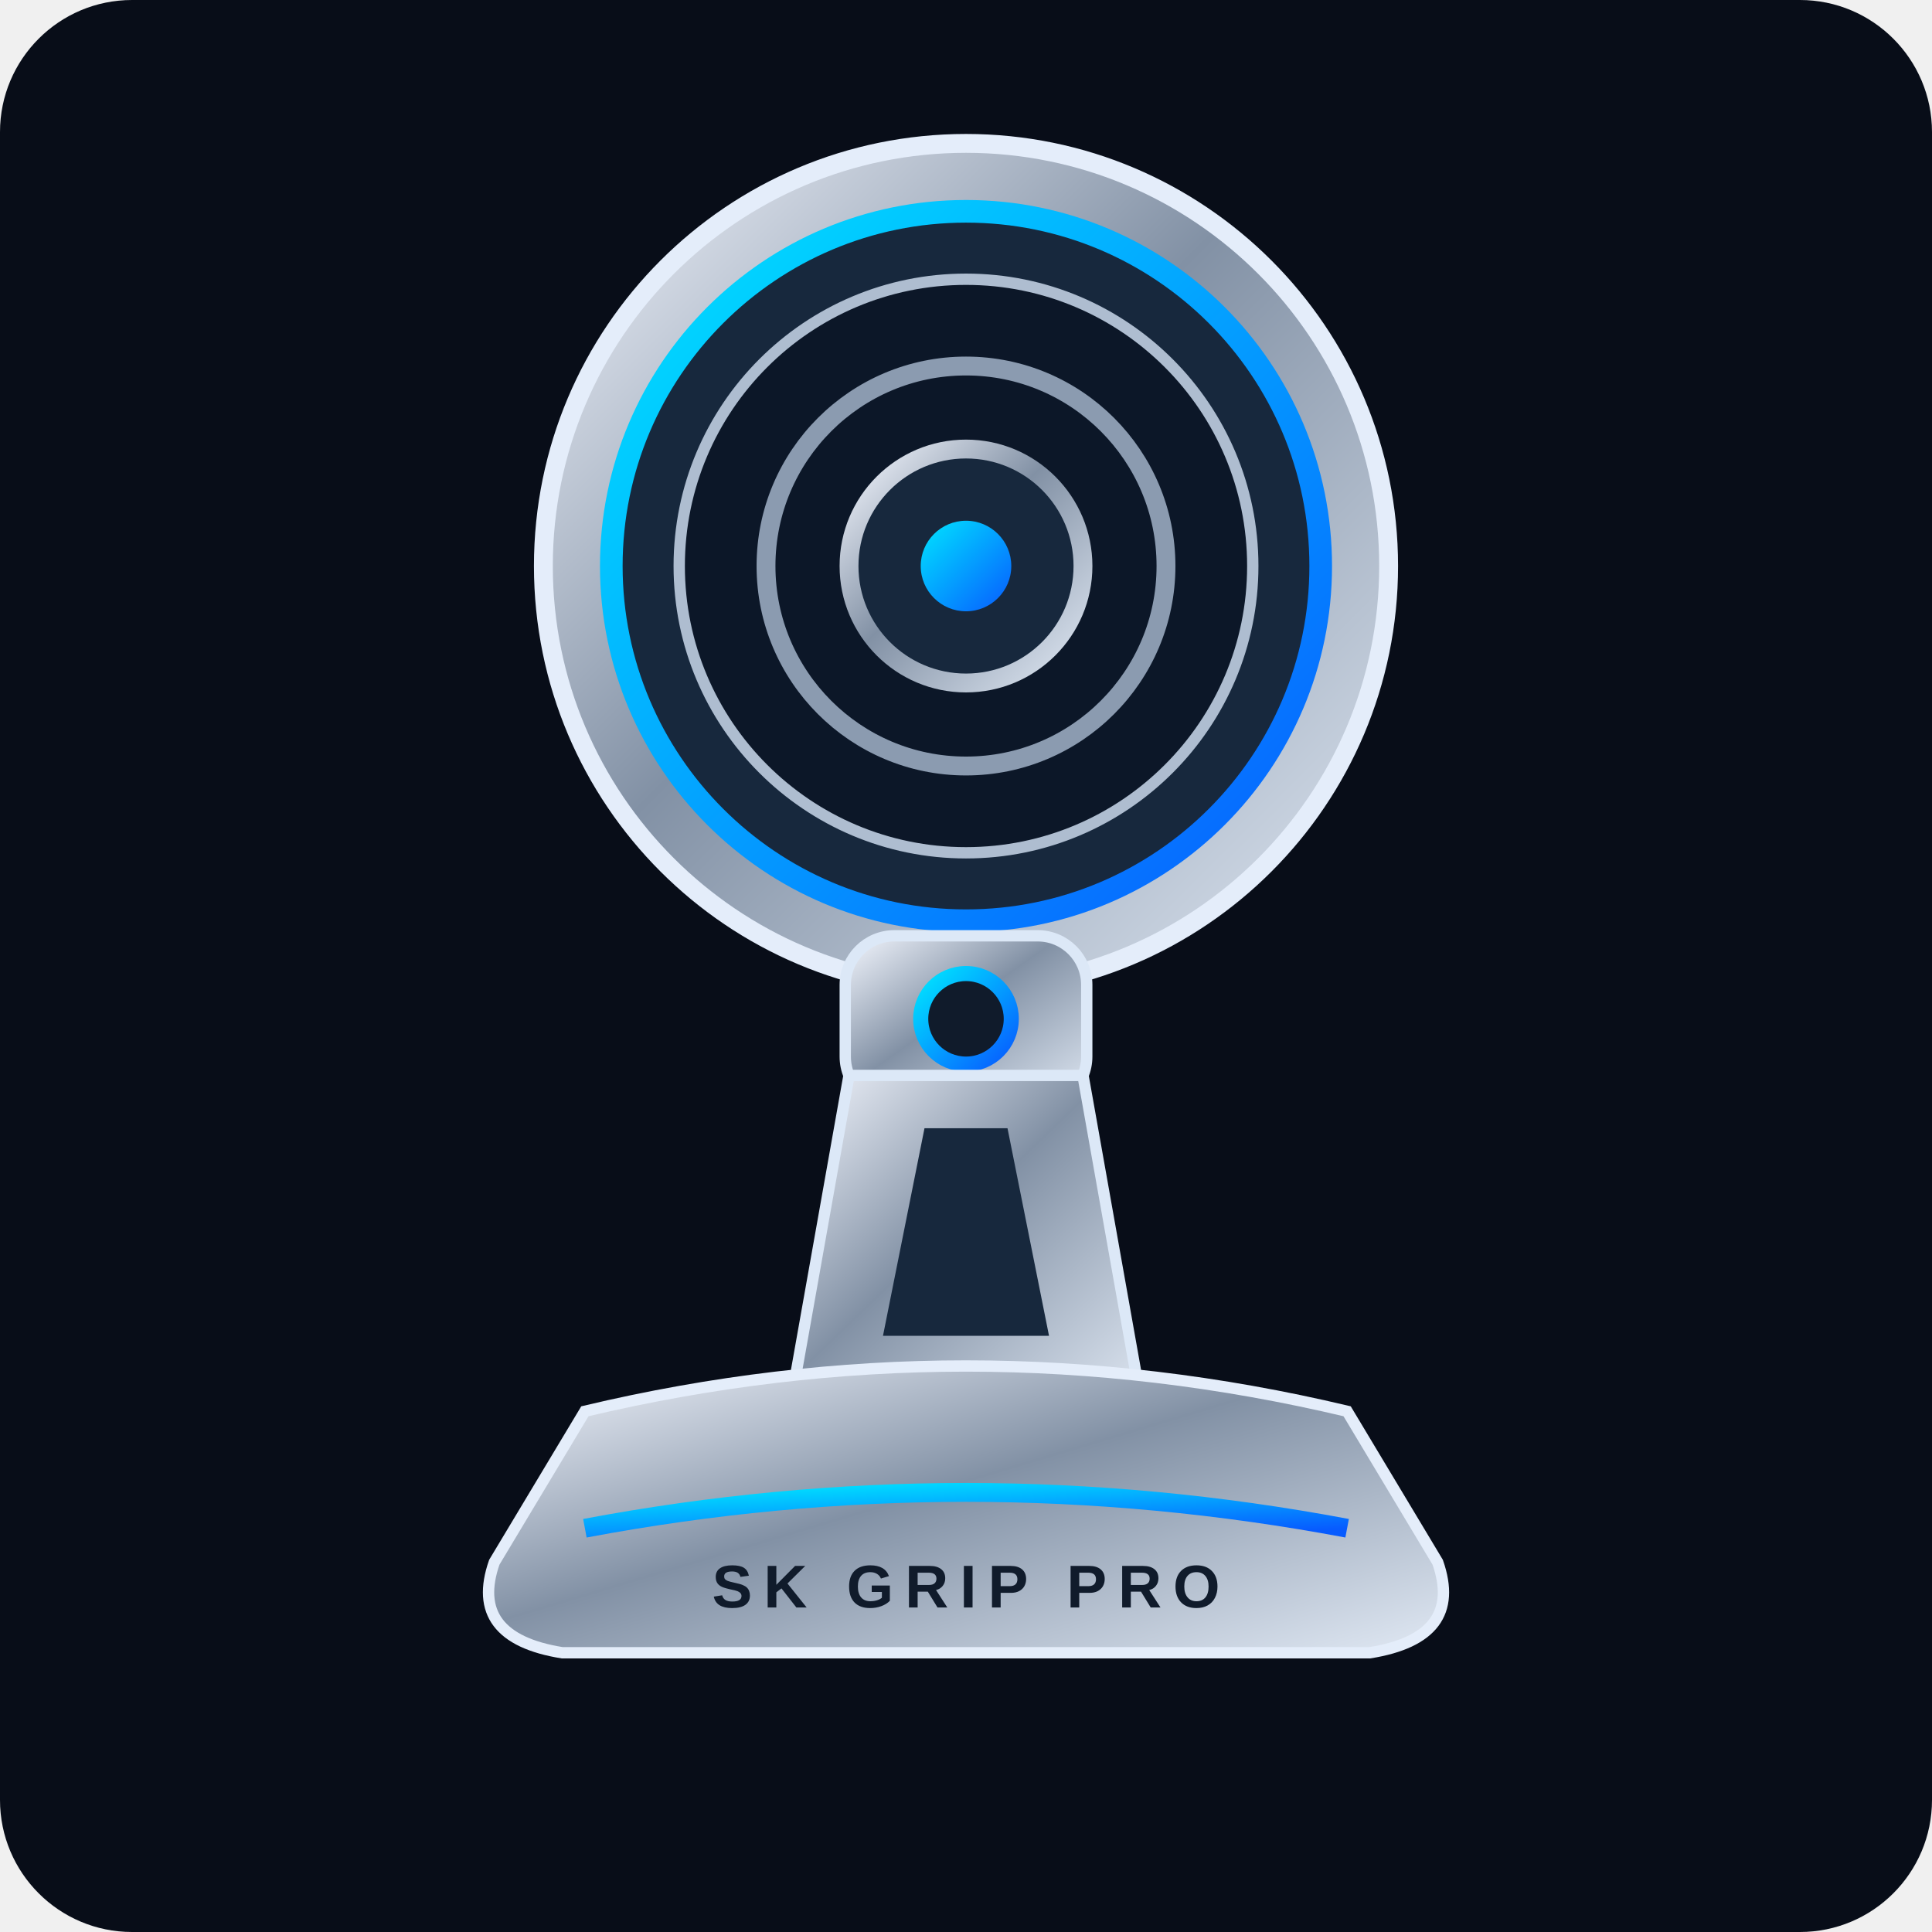
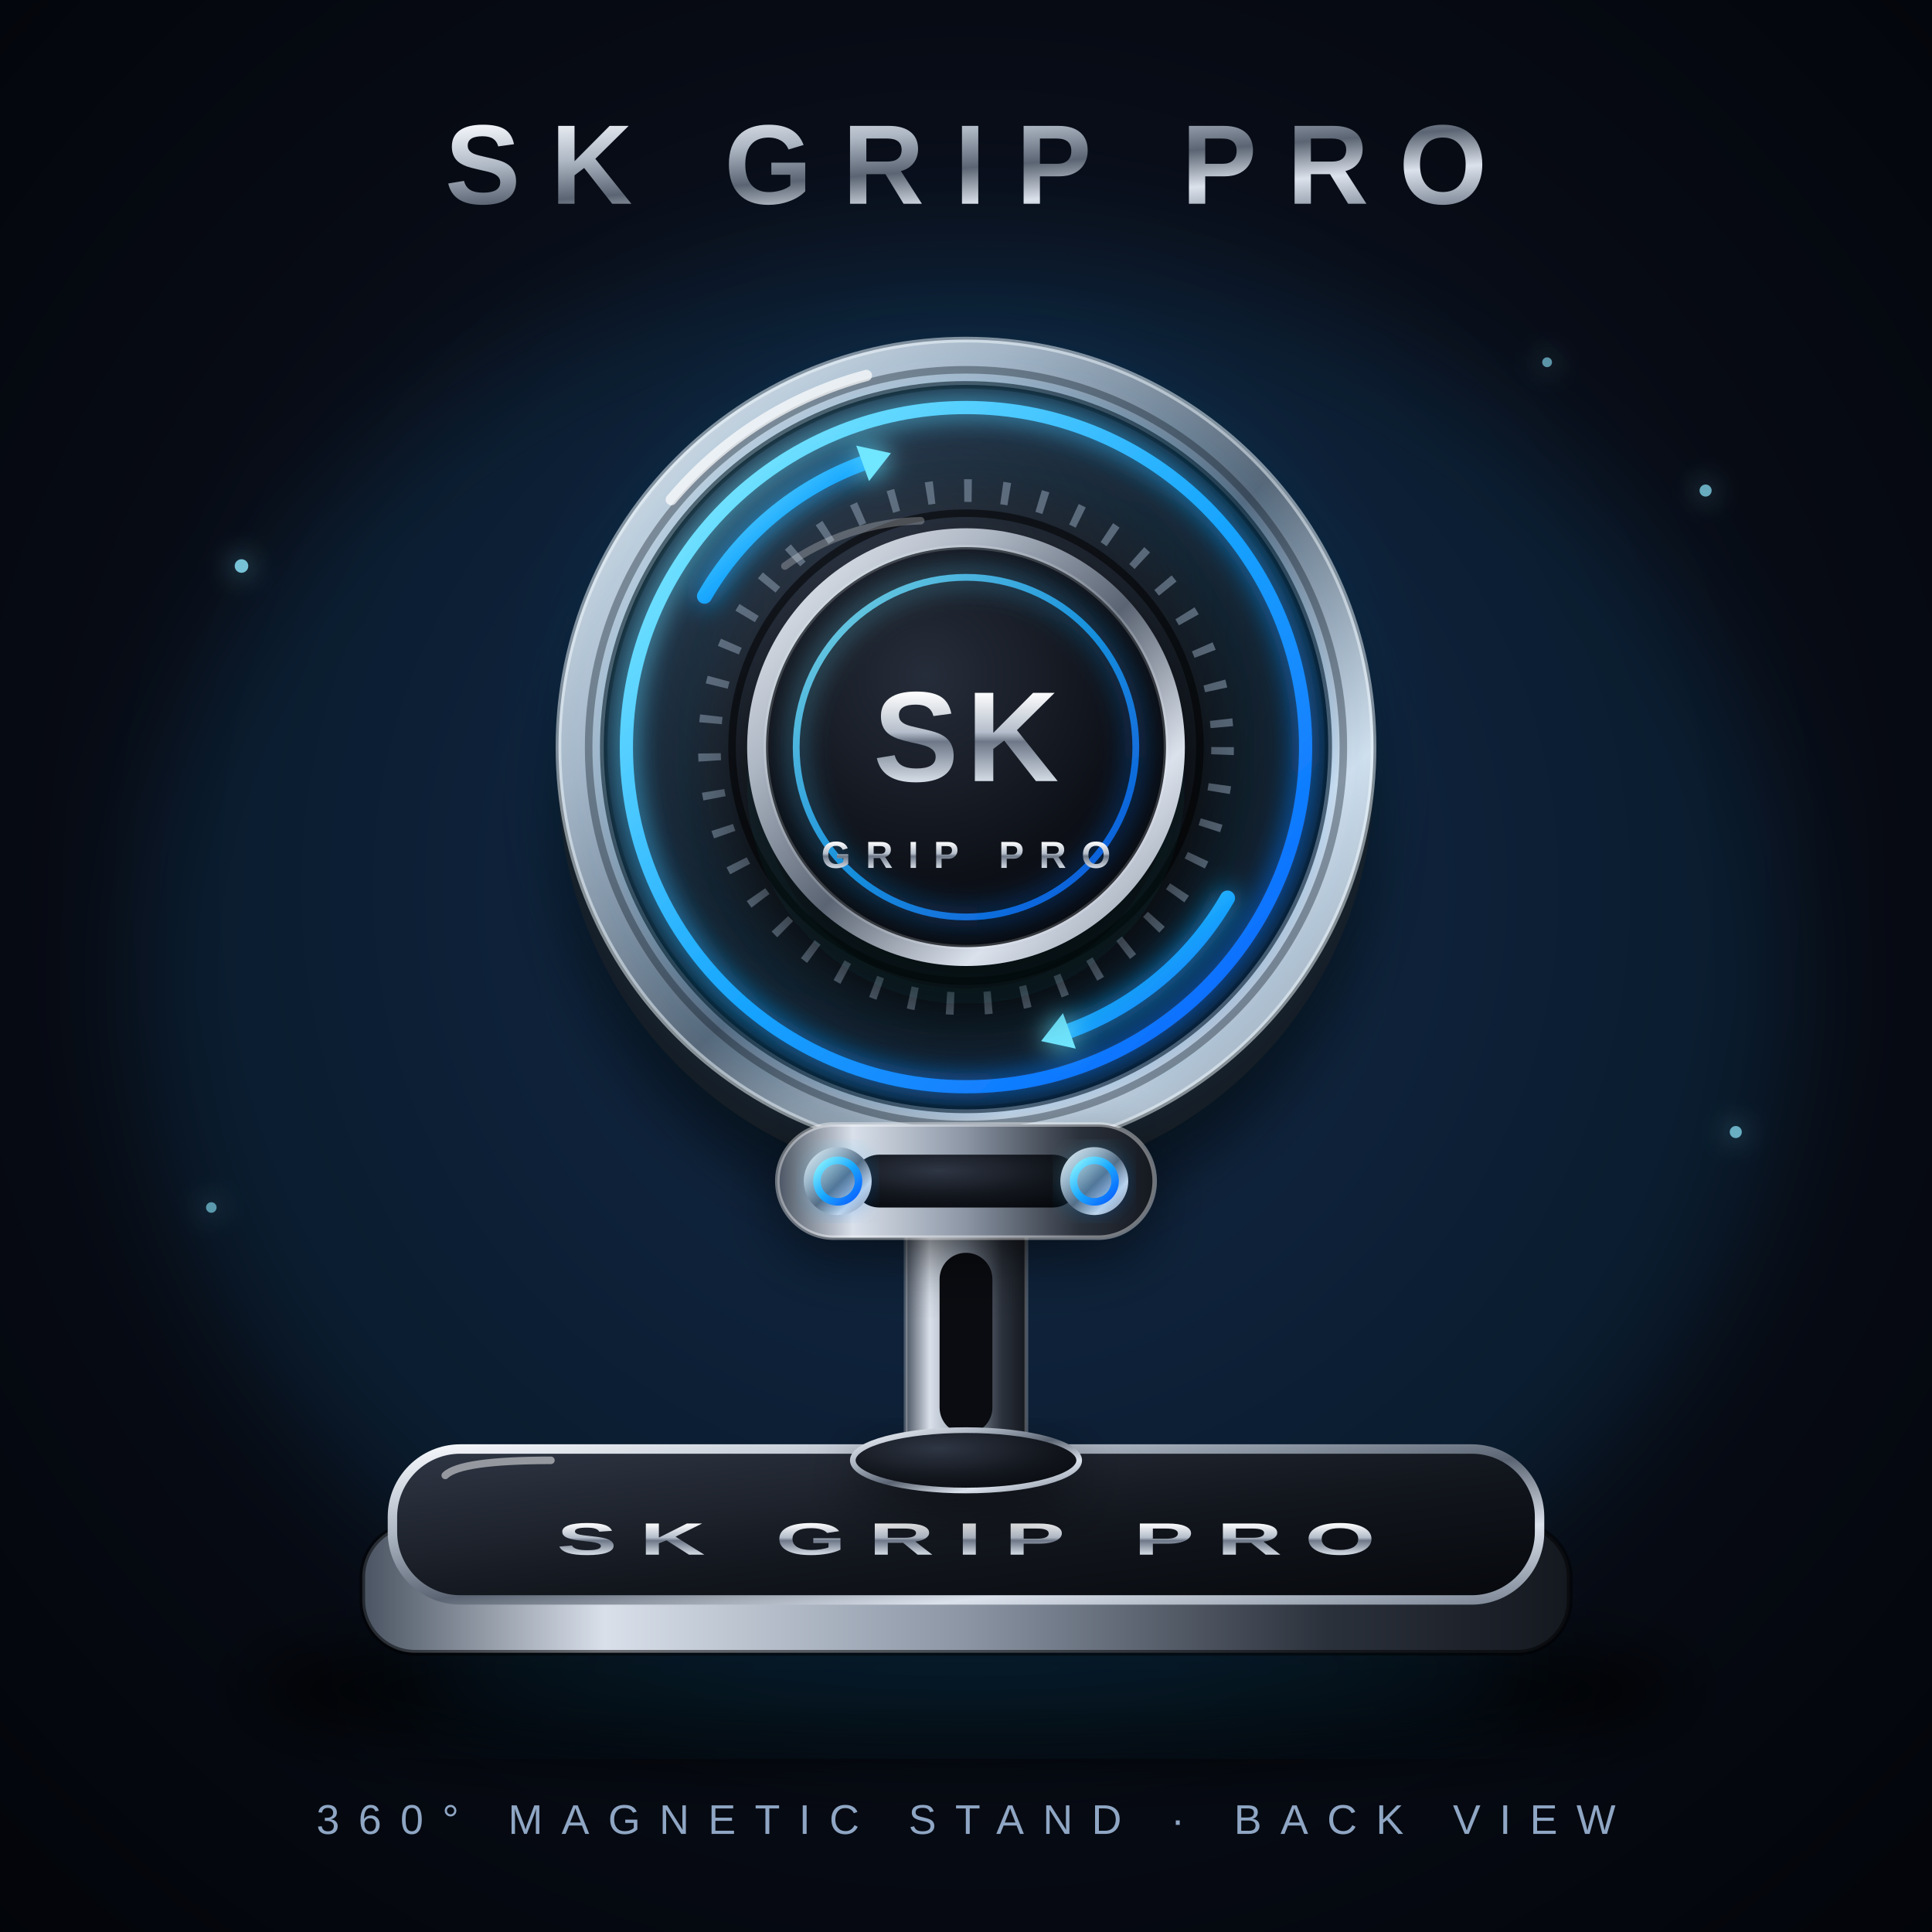
- <svg xmlns="http://www.w3.org/2000/svg" viewBox="0 0 512 512">
+ <svg xmlns="http://www.w3.org/2000/svg" viewBox="0 0 512 512" preserveAspectRatio="xMidYMid meet" role="img" aria-labelledby="sbTitle sbDesc">
  <defs>
-     <linearGradient id="silver" x1="0" y1="0" x2="1" y2="1">
-       <stop offset="0" stop-color="#f5f8ff" />
-       <stop offset=".45" stop-color="#8291a5" />
-       <stop offset="1" stop-color="#e1e9f4" />
+     <radialGradient id="bg" cx="50%" cy="46%" r="75%">
+       <stop offset="0" stop-color="#111c33" />
+       <stop offset="0.6" stop-color="#070b14" />
+       <stop offset="1" stop-color="#020409" />
+     </radialGradient>
+     <linearGradient id="metal" x1="0" y1="0" x2="1" y2="1">
+       <stop offset="0" stop-color="#f6f9fd" />
+       <stop offset="0.28" stop-color="#aeb7c4" />
+       <stop offset="0.52" stop-color="#5b6472" />
+       <stop offset="0.75" stop-color="#dbe2ec" />
+       <stop offset="1" stop-color="#7c8695" />
    </linearGradient>
-     <linearGradient id="blue" x1="0" y1="0" x2="1" y2="1">
-       <stop offset="0" stop-color="#00e5ff" />
-       <stop offset="1" stop-color="#075bff" />
+     <linearGradient id="metalV" x1="0" y1="0" x2="1" y2="0">
+       <stop offset="0" stop-color="#4a5361" />
+       <stop offset="0.2" stop-color="#d9e0ea" />
+       <stop offset="0.5" stop-color="#8b95a4" />
+       <stop offset="0.8" stop-color="#2b313b" />
+       <stop offset="1" stop-color="#14181f" />
    </linearGradient>
+     <radialGradient id="matte" cx="38%" cy="30%" r="85%">
+       <stop offset="0" stop-color="#2f3644" />
+       <stop offset="0.55" stop-color="#13171e" />
+       <stop offset="1" stop-color="#06080c" />
+     </radialGradient>
+     <radialGradient id="disc" cx="40%" cy="32%" r="85%">
+       <stop offset="0" stop-color="#262d3a" />
+       <stop offset="0.6" stop-color="#0d1017" />
+       <stop offset="1" stop-color="#040508" />
+     </radialGradient>
+     <linearGradient id="baseTop" x1="0" y1="0" x2="1" y2="1">
+       <stop offset="0" stop-color="#303745" />
+       <stop offset="0.55" stop-color="#12161d" />
+       <stop offset="1" stop-color="#06080c" />
+     </linearGradient>
+     <linearGradient id="neon" x1="0" y1="0" x2="1" y2="1">
+       <stop offset="0" stop-color="#8ff6ff" />
+       <stop offset="0.5" stop-color="#1aa8ff" />
+       <stop offset="1" stop-color="#0a5cff" />
+     </linearGradient>
+     <linearGradient id="brandMetal" x1="0" y1="0" x2="0" y2="1">
+       <stop offset="0" stop-color="#ffffff" />
+       <stop offset="0.45" stop-color="#b4bdca" />
+       <stop offset="0.55" stop-color="#6d7787" />
+       <stop offset="1" stop-color="#d7dee8" />
+     </linearGradient>
+     <filter id="glow" x="-50%" y="-50%" width="200%" height="200%">
+       <feGaussianBlur stdDeviation="3.5" result="b" />
+       <feMerge>
+         <feMergeNode in="b" />
+         <feMergeNode in="SourceGraphic" />
+       </feMerge>
+     </filter>
+     <filter id="soft" x="-50%" y="-50%" width="200%" height="200%">
+       <feGaussianBlur stdDeviation="14" />
+     </filter>
+     <filter id="shadow" x="-50%" y="-50%" width="200%" height="200%">
+       <feGaussianBlur stdDeviation="8" />
+     </filter>
  </defs>
-   <rect width="512" height="512" rx="35" fill="#080d18" />
-   <circle cx="256" cy="150" r="112" fill="url(#silver)" stroke="#e4edfa" stroke-width="5" />
-   <circle cx="256" cy="150" r="94" fill="#17283d" stroke="url(#blue)" stroke-width="6" />
-   <circle cx="256" cy="150" r="76" fill="#0c1728" stroke="#aebdd0" stroke-width="3" />
-   <circle cx="256" cy="150" r="53" fill="none" stroke="#8b9bb0" stroke-width="5" />
-   <circle cx="256" cy="150" r="31" fill="#17283d" stroke="url(#silver)" stroke-width="5" />
-   <circle cx="256" cy="150" r="12" fill="url(#blue)" />
-   <rect x="224" y="248" width="64" height="45" rx="13" fill="url(#silver)" stroke="#dce8f7" stroke-width="3" />
-   <circle cx="256" cy="270" r="12" fill="#101b2b" stroke="url(#blue)" stroke-width="4" />
-   <path d="M225 285 L287 285 L303 375 L209 375 Z" fill="url(#silver)" stroke="#dce8f7" stroke-width="3" />
-   <path d="M245 299 L267 299 L278 354 L234 354 Z" fill="#17283d" />
-   <path d="M155 374 Q256 350 357 374 L381 414            Q388 434 363 438 L149 438 Q124 434 131 414 Z" fill="url(#silver)" stroke="#e4edfa" stroke-width="3" />
-   <path d="M155 405 Q256 386 357 405" fill="none" stroke="url(#blue)" stroke-width="5" />
-   <text x="256" y="426" text-anchor="middle" font-family="Arial" font-size="16" font-weight="bold" letter-spacing="3" fill="#101b2b">SK GRIP PRO</text>
+   <rect width="512" height="512" fill="url(#bg)" />
+   <ellipse cx="256" cy="260" rx="220" ry="195" fill="#1aa8ff" opacity="0.10" filter="url(#soft)" />
+   <text x="256" y="54" text-anchor="middle" font-family="Arial, Helvetica, sans-serif" font-size="30" font-weight="800" letter-spacing="8" fill="url(#metal)">SK GRIP PRO</text>
+   <line x1="198" y1="68" x2="314" y2="68" stroke="url(#neon)" stroke-width="2.5" stroke-linecap="round" filter="url(#glow)" />
+   <ellipse cx="256" cy="448" rx="190" ry="20" fill="#000" opacity="0.75" filter="url(#shadow)" />
+   <ellipse cx="256" cy="442" rx="150" ry="12" fill="#1aa8ff" opacity="0.18" filter="url(#soft)" />
+   <rect x="96" y="404" width="320" height="34" rx="14" fill="url(#metalV)" />
+   <rect x="96" y="404" width="320" height="34" rx="14" fill="none" stroke="#000" stroke-opacity="0.5" stroke-width="1.5" />
+   <line x1="150" y1="431" x2="362" y2="431" stroke="url(#neon)" stroke-width="3" stroke-linecap="round" filter="url(#glow)" />
+   <rect x="104" y="384" width="304" height="40" rx="18" fill="url(#baseTop)" />
+   <rect x="104" y="384" width="304" height="40" rx="18" fill="none" stroke="url(#metal)" stroke-width="2.5" />
+   <path d="M118 391 Q122 387 146 387" fill="none" stroke="#ffffff" stroke-opacity="0.5" stroke-width="2" stroke-linecap="round" />
+   <text transform="translate(256 412) scale(1 0.5)" text-anchor="middle" font-family="Arial, Helvetica, sans-serif" font-size="24" font-weight="800" letter-spacing="6" fill="url(#brandMetal)">SK GRIP PRO</text>
+   <ellipse cx="256" cy="392" rx="30" ry="8" fill="#000" opacity="0.55" filter="url(#shadow)" />
+   <rect x="240" y="322" width="32" height="68" fill="url(#metalV)" />
+   <rect x="240" y="322" width="32" height="68" fill="none" stroke="#ffffff" stroke-opacity="0.25" stroke-width="1" />
+   <rect x="249" y="332" width="14" height="48" rx="7" fill="#0a0c11" />
+   <line x1="256" y1="340" x2="256" y2="372" stroke="url(#neon)" stroke-width="3" stroke-linecap="round" filter="url(#glow)" />
+   <ellipse cx="256" cy="387" rx="30" ry="8" fill="url(#matte)" stroke="url(#metal)" stroke-width="1.5" />
+   <circle cx="256" cy="216" r="108" fill="#000" opacity="0.6" filter="url(#shadow)" />
+   <circle cx="256" cy="206" r="108" fill="#161a21" />
+   <circle cx="256" cy="198" r="108" fill="url(#metal)" />
+   <circle cx="256" cy="198" r="108" fill="none" stroke="#ffffff" stroke-opacity="0.5" stroke-width="1.5" />
+   <circle cx="256" cy="198" r="100" fill="none" stroke="#000" stroke-opacity="0.35" stroke-width="2" />
+   <circle cx="256" cy="198" r="96" fill="url(#matte)" />
+   <circle cx="256" cy="198" r="96" fill="none" stroke="#000" stroke-opacity="0.6" stroke-width="2" />
+   <circle cx="256" cy="198" r="90" fill="none" stroke="#1aa8ff" stroke-width="9" opacity="0.45" filter="url(#soft)" />
+   <circle cx="256" cy="198" r="90" fill="none" stroke="url(#neon)" stroke-width="3.5" filter="url(#glow)" />
+   <g fill="none" stroke="url(#neon)" stroke-width="4" stroke-linecap="round" filter="url(#glow)">
+     <path d="M186.7 158 A80 80 0 0 1 228.6 122.8" />
+     <path d="M325.3 238 A80 80 0 0 1 283.4 273.2" />
+   </g>
+   <g fill="#6fe6ff" filter="url(#glow)">
+     <polygon points="236.1,120.1 230.3,127.5 226.9,118.1" />
+     <polygon points="275.9,275.9 281.7,268.5 285.1,277.9" />
+   </g>
+   <circle cx="256" cy="198" r="68" fill="none" stroke="#8fa0b5" stroke-opacity="0.55" stroke-width="6" stroke-dasharray="2 8" />
+   <circle cx="256" cy="198" r="62" fill="none" stroke="#000" stroke-opacity="0.55" stroke-width="2" />
+   <circle cx="256" cy="208" r="58" fill="#05070b" opacity="0.7" filter="url(#shadow)" />
+   <circle cx="256" cy="198" r="58" fill="url(#metal)" />
+   <circle cx="256" cy="198" r="53" fill="url(#disc)" />
+   <circle cx="256" cy="198" r="53" fill="none" stroke="#ffffff" stroke-opacity="0.18" stroke-width="1.2" />
+   <circle cx="256" cy="198" r="45" fill="none" stroke="url(#neon)" stroke-width="1.8" opacity="0.85" filter="url(#glow)" />
+   <text x="256" y="207" text-anchor="middle" font-family="Arial, Helvetica, sans-serif" font-size="34" font-weight="800" letter-spacing="2" fill="url(#brandMetal)">SK</text>
+   <line x1="226" y1="214" x2="286" y2="214" stroke="url(#neon)" stroke-width="1.8" stroke-linecap="round" filter="url(#glow)" />
+   <text x="256" y="230" text-anchor="middle" font-family="Arial, Helvetica, sans-serif" font-size="10" font-weight="800" letter-spacing="4" fill="url(#brandMetal)">GRIP PRO</text>
+   <path d="M177.9 132.4 A102 102 0 0 1 229.6 99.5" fill="none" stroke="#ffffff" stroke-opacity="0.7" stroke-width="3" stroke-linecap="round" />
+   <path d="M208 150 A64 64 0 0 1 244 138" fill="none" stroke="#ffffff" stroke-opacity="0.25" stroke-width="2" stroke-linecap="round" />
+   <rect x="206" y="298" width="100" height="30" rx="15" fill="#000" opacity="0.45" filter="url(#shadow)" transform="translate(0 6)" />
+   <rect x="206" y="298" width="100" height="30" rx="15" fill="url(#metalV)" />
+   <rect x="206" y="298" width="100" height="30" rx="15" fill="none" stroke="#ffffff" stroke-opacity="0.4" stroke-width="1.2" />
+   <rect x="226" y="306" width="60" height="14" rx="7" fill="url(#matte)" />
+   <line x1="236" y1="313" x2="276" y2="313" stroke="url(#neon)" stroke-width="2.5" stroke-linecap="round" filter="url(#glow)" />
+   <circle cx="222" cy="313" r="9" fill="url(#metal)" />
+   <circle cx="222" cy="313" r="5.5" fill="none" stroke="url(#neon)" stroke-width="2" filter="url(#glow)" />
+   <circle cx="290" cy="313" r="9" fill="url(#metal)" />
+   <circle cx="290" cy="313" r="5.5" fill="none" stroke="url(#neon)" stroke-width="2" filter="url(#glow)" />
+   <g fill="#8fe8ff" filter="url(#glow)">
+     <circle cx="64" cy="150" r="1.8" opacity="0.8" />
+     <circle cx="452" cy="130" r="1.6" opacity="0.7" />
+     <circle cx="56" cy="320" r="1.4" opacity="0.6" />
+     <circle cx="460" cy="300" r="1.6" opacity="0.7" />
+     <circle cx="410" cy="96" r="1.3" opacity="0.6" />
+   </g>
+   <text x="256" y="486" text-anchor="middle" font-family="Arial, Helvetica, sans-serif" font-size="11" letter-spacing="5" fill="#8fa6c4">360° MAGNETIC STAND · BACK VIEW</text>
</svg>
